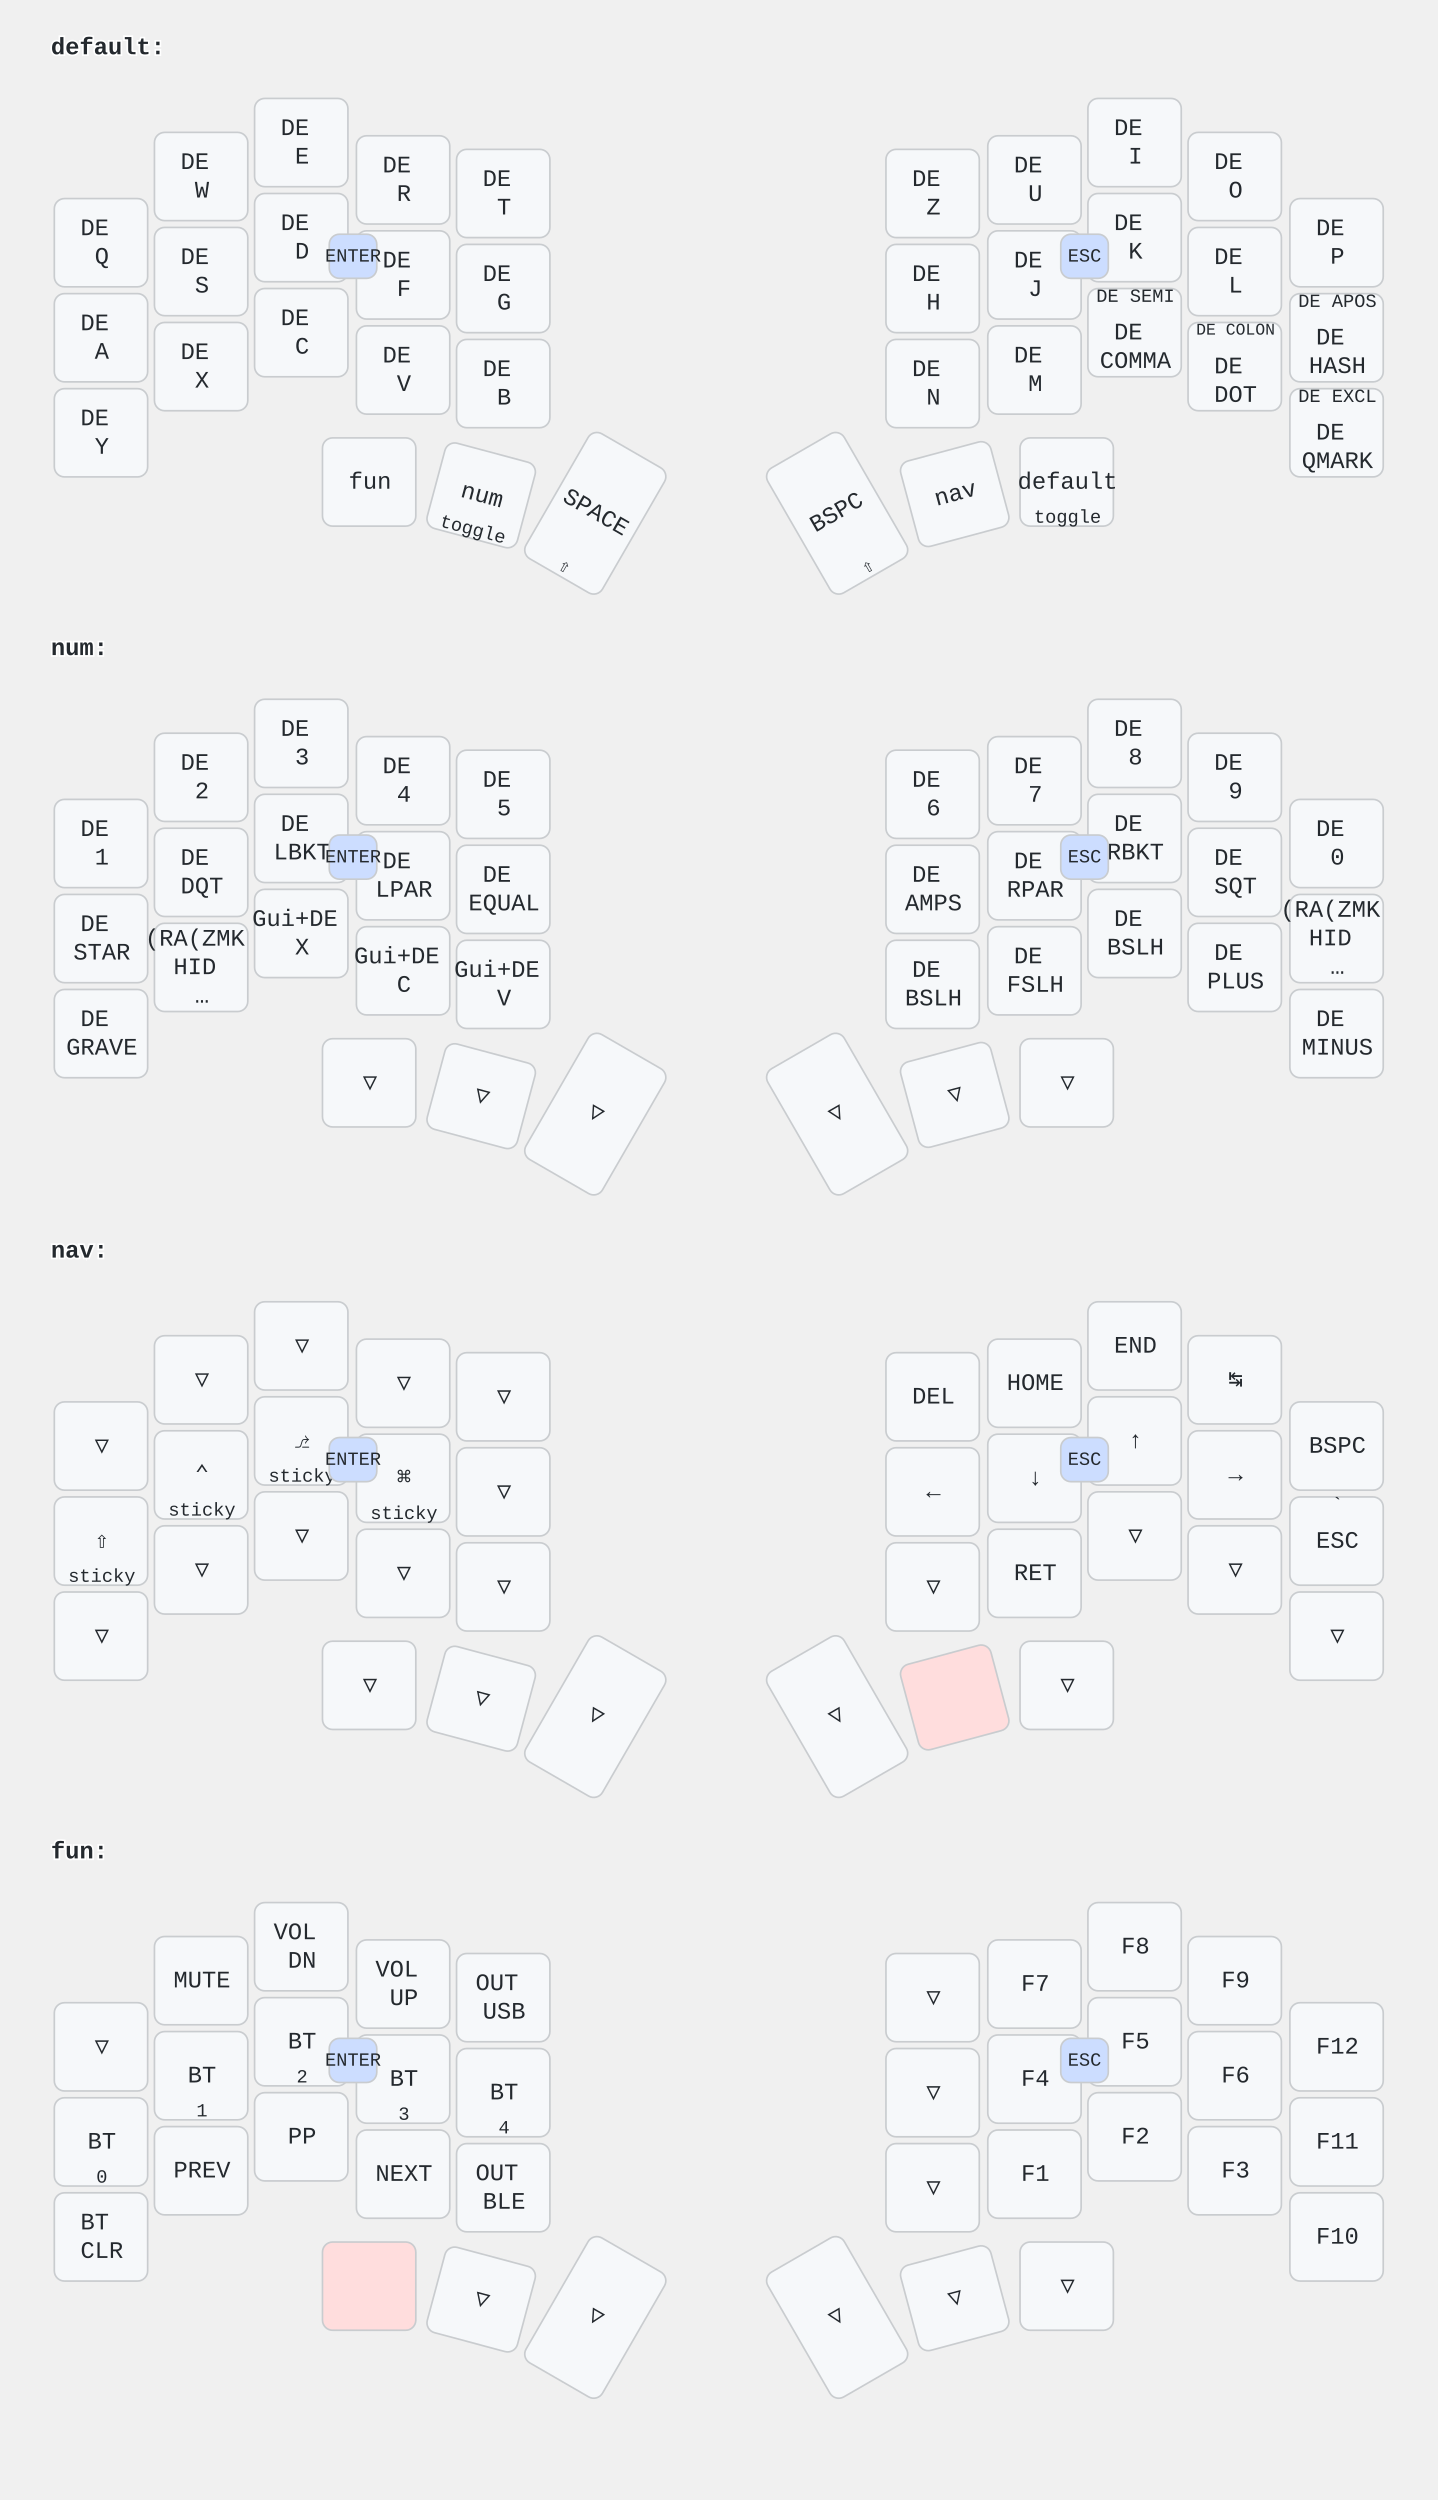
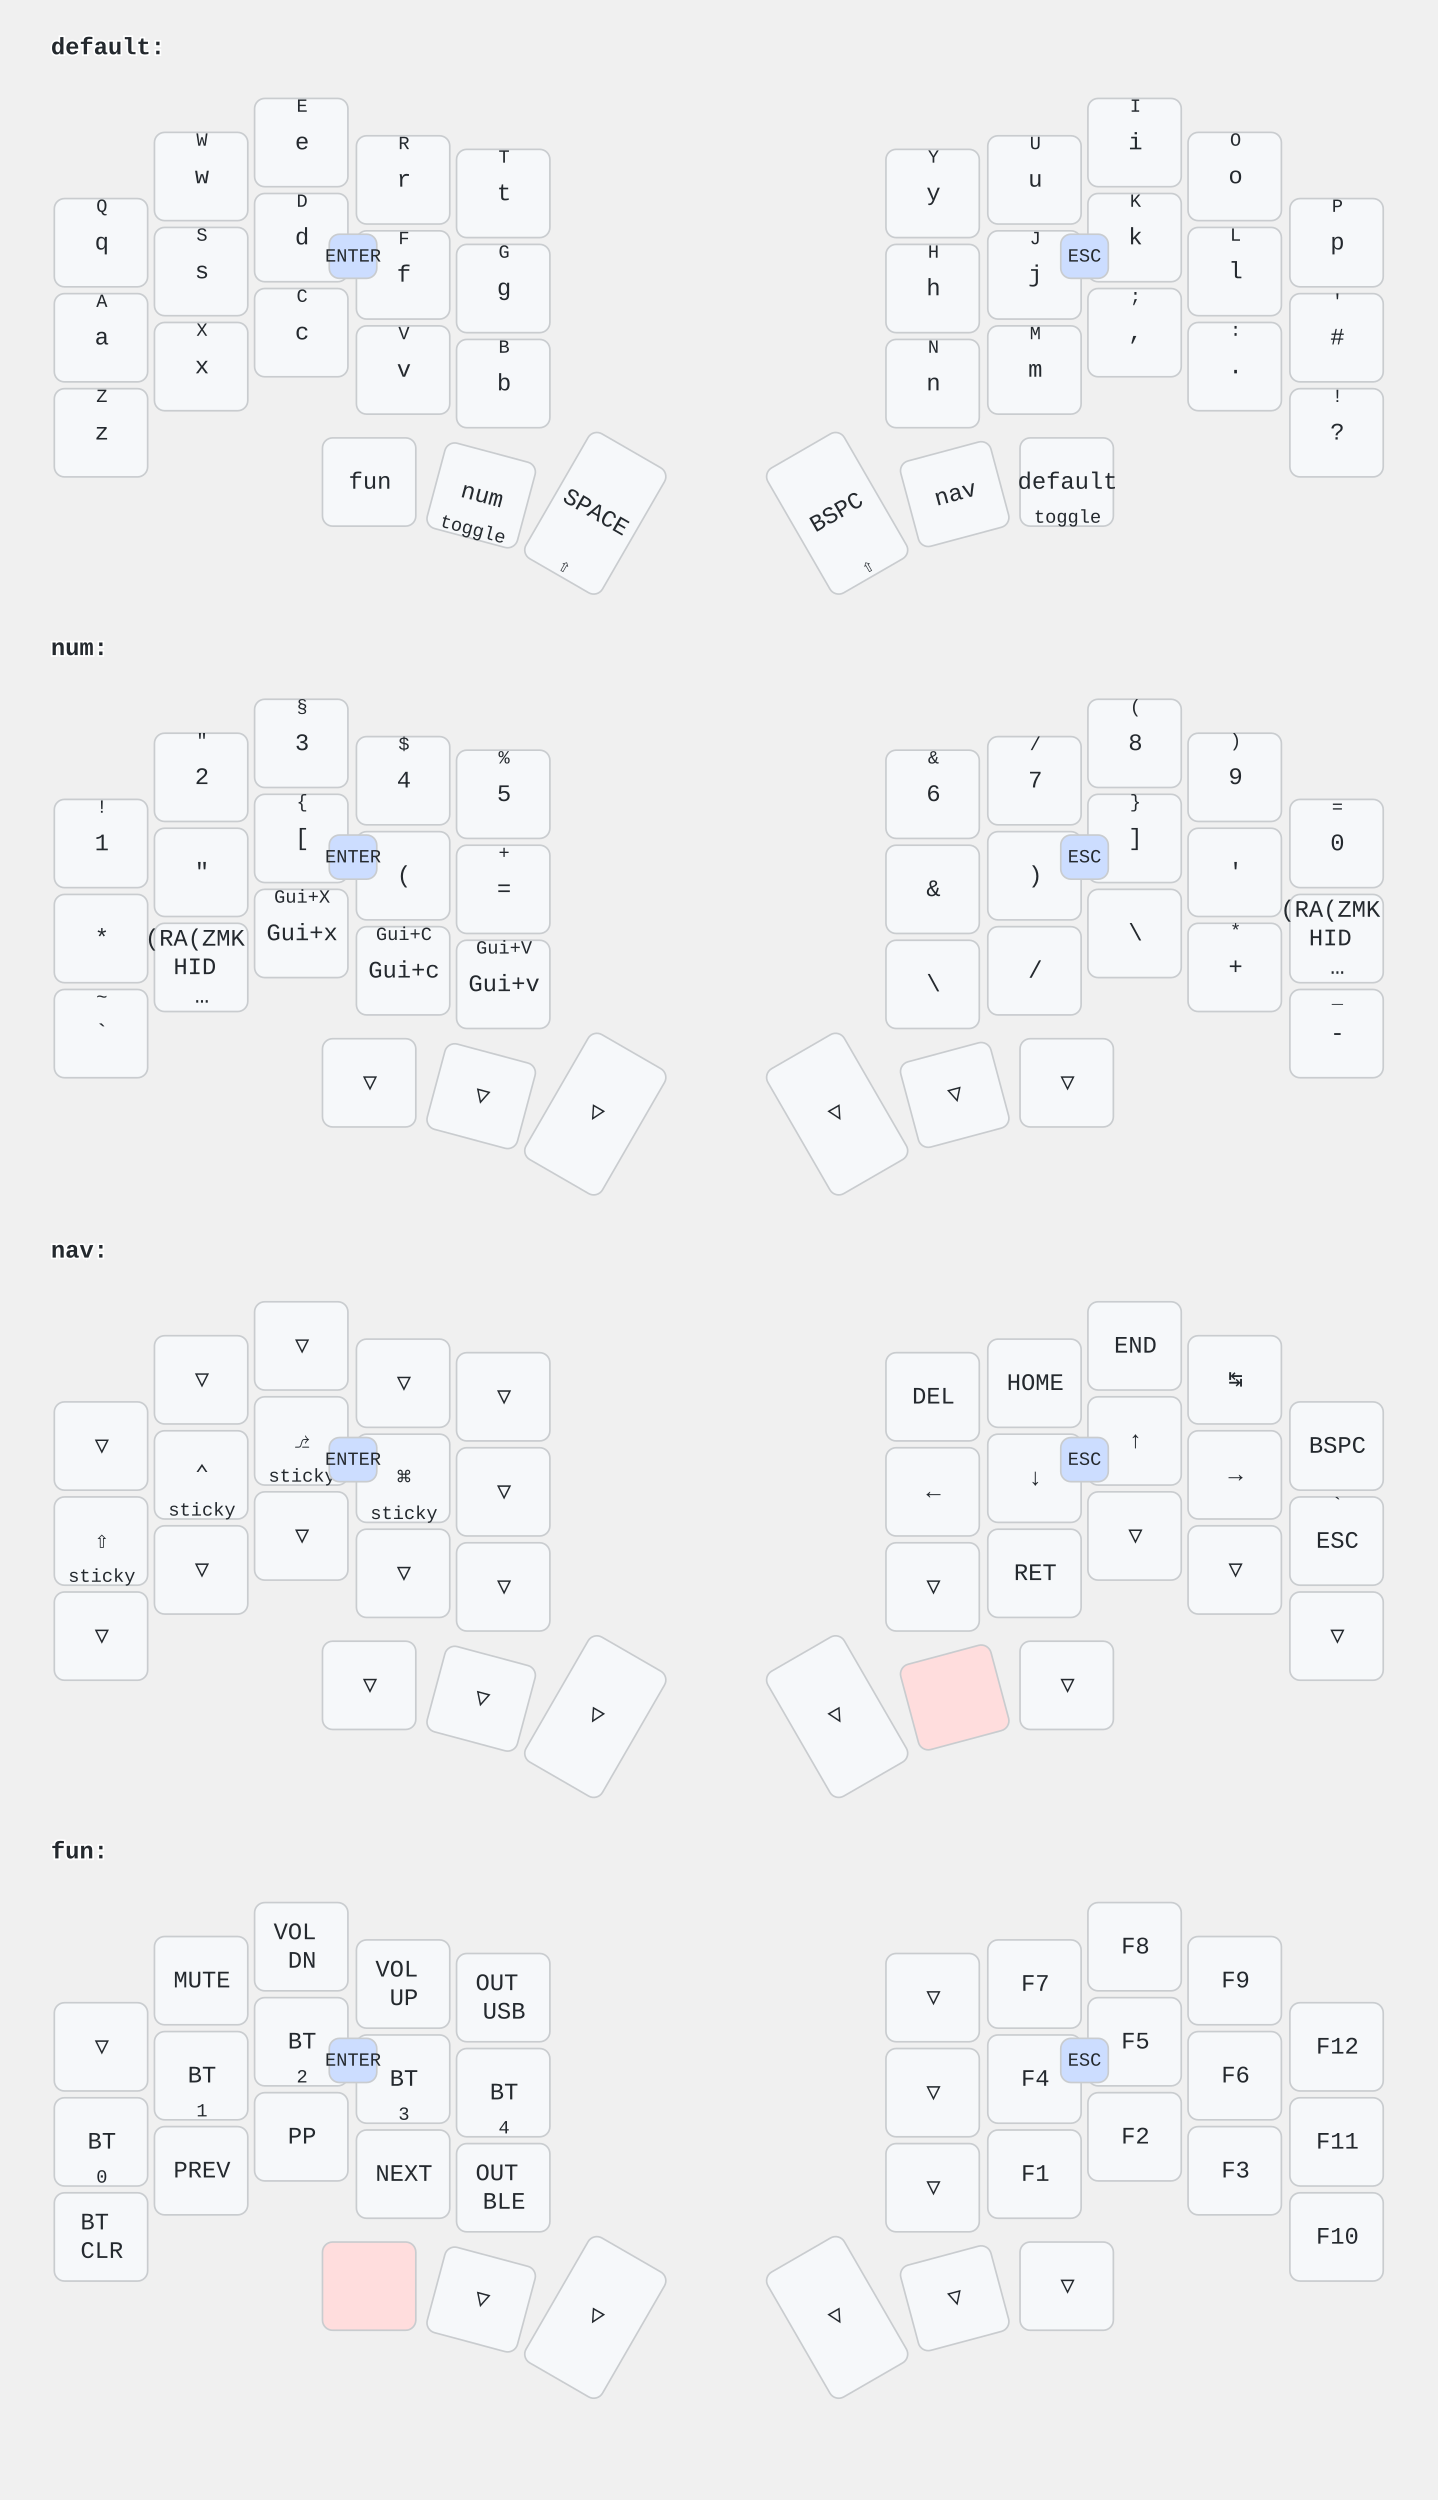
<svg xmlns="http://www.w3.org/2000/svg" width="847" height="1473" viewBox="0 0 847 1473" class="keymap">
  <style>/* font and background color specifications */
svg {
    font-family: SFMono-Regular,Consolas,Liberation Mono,Menlo,monospace;
    font-size: 14px;
    font-kerning: normal;
    text-rendering: optimizeLegibility;
    fill: #24292e;
}

/* default key styling */
rect {
    fill: #f6f8fa;
    stroke: #c9cccf;
    stroke-width: 1;
}

/* color accent for combo boxes */
rect.combo {
    fill: #cdf;
}

/* color accent for held keys */
rect.held, rect.combo.held {
    fill: #fdd;
}

/* color accent for ghost (optional) keys */
rect.ghost, rect.combo.ghost {
    fill: #ddd;
}

text {
    text-anchor: middle;
    dominant-baseline: middle;
}

/* styling for layer labels */
text.label {
    font-weight: bold;
    text-anchor: start;
    stroke: white;
    stroke-width: 2;
    paint-order: stroke;
}

/* styling for combo tap, and key hold/shifted label text */
text.combo, text.hold, text.shifted {
    font-size: 11px;
}

text.hold {
    text-anchor: middle;
    dominant-baseline: auto;
}

text.shifted {
    text-anchor: middle;
    dominant-baseline: hanging;
}

/* styling for hold/shifted label text in combo box */
text.combo.hold, text.combo.shifted {
    font-size: 8px;
}

/* styling for combo dendrons */
path {
    stroke-width: 1;
    stroke: gray;
    fill: none;
}
</style>
  <g transform="translate(30, 0)" class="layer-default">
    <text x="0" y="28" class="label" id="default">default:</text>
    <g transform="translate(0, 56)">
      <g transform="translate(30, 87)" class="key keypos-0">
        <rect rx="6" ry="6" x="-28" y="-26" width="55" height="52" class="key" />
-         <text x="0" y="0" class="key tap">
-           <tspan x="0" dy="-0.6em">DE</tspan>
-           <tspan x="0" dy="1.2em">Q</tspan>
-         </text>
+         <text x="0" y="0" class="key tap">q</text>
+         <text x="0" y="-24" class="key shifted">Q</text>
      </g>
      <g transform="translate(89, 48)" class="key keypos-1">
        <rect rx="6" ry="6" x="-28" y="-26" width="55" height="52" class="key" />
-         <text x="0" y="0" class="key tap">
-           <tspan x="0" dy="-0.6em">DE</tspan>
-           <tspan x="0" dy="1.2em">W</tspan>
-         </text>
+         <text x="0" y="0" class="key tap">w</text>
+         <text x="0" y="-24" class="key shifted">W</text>
      </g>
      <g transform="translate(148, 28)" class="key keypos-2">
        <rect rx="6" ry="6" x="-28" y="-26" width="55" height="52" class="key" />
-         <text x="0" y="0" class="key tap">
-           <tspan x="0" dy="-0.6em">DE</tspan>
-           <tspan x="0" dy="1.2em">E</tspan>
-         </text>
+         <text x="0" y="0" class="key tap">e</text>
+         <text x="0" y="-24" class="key shifted">E</text>
      </g>
      <g transform="translate(208, 50)" class="key keypos-3">
        <rect rx="6" ry="6" x="-28" y="-26" width="55" height="52" class="key" />
-         <text x="0" y="0" class="key tap">
-           <tspan x="0" dy="-0.6em">DE</tspan>
-           <tspan x="0" dy="1.2em">R</tspan>
-         </text>
+         <text x="0" y="0" class="key tap">r</text>
+         <text x="0" y="-24" class="key shifted">R</text>
      </g>
      <g transform="translate(267, 58)" class="key keypos-4">
        <rect rx="6" ry="6" x="-28" y="-26" width="55" height="52" class="key" />
-         <text x="0" y="0" class="key tap">
-           <tspan x="0" dy="-0.6em">DE</tspan>
-           <tspan x="0" dy="1.2em">T</tspan>
-         </text>
+         <text x="0" y="0" class="key tap">t</text>
+         <text x="0" y="-24" class="key shifted">T</text>
      </g>
      <g transform="translate(520, 58)" class="key keypos-5">
        <rect rx="6" ry="6" x="-28" y="-26" width="55" height="52" class="key" />
-         <text x="0" y="0" class="key tap">
-           <tspan x="0" dy="-0.6em">DE</tspan>
-           <tspan x="0" dy="1.2em">Z</tspan>
-         </text>
+         <text x="0" y="0" class="key tap">y</text>
+         <text x="0" y="-24" class="key shifted">Y</text>
      </g>
      <g transform="translate(580, 50)" class="key keypos-6">
        <rect rx="6" ry="6" x="-28" y="-26" width="55" height="52" class="key" />
-         <text x="0" y="0" class="key tap">
-           <tspan x="0" dy="-0.6em">DE</tspan>
-           <tspan x="0" dy="1.2em">U</tspan>
-         </text>
+         <text x="0" y="0" class="key tap">u</text>
+         <text x="0" y="-24" class="key shifted">U</text>
      </g>
      <g transform="translate(639, 28)" class="key keypos-7">
        <rect rx="6" ry="6" x="-28" y="-26" width="55" height="52" class="key" />
-         <text x="0" y="0" class="key tap">
-           <tspan x="0" dy="-0.6em">DE</tspan>
-           <tspan x="0" dy="1.2em">I</tspan>
-         </text>
+         <text x="0" y="0" class="key tap">i</text>
+         <text x="0" y="-24" class="key shifted">I</text>
      </g>
      <g transform="translate(698, 48)" class="key keypos-8">
        <rect rx="6" ry="6" x="-28" y="-26" width="55" height="52" class="key" />
-         <text x="0" y="0" class="key tap">
-           <tspan x="0" dy="-0.6em">DE</tspan>
-           <tspan x="0" dy="1.2em">O</tspan>
-         </text>
+         <text x="0" y="0" class="key tap">o</text>
+         <text x="0" y="-24" class="key shifted">O</text>
      </g>
      <g transform="translate(758, 87)" class="key keypos-9">
        <rect rx="6" ry="6" x="-28" y="-26" width="55" height="52" class="key" />
-         <text x="0" y="0" class="key tap">
-           <tspan x="0" dy="-0.6em">DE</tspan>
-           <tspan x="0" dy="1.2em">P</tspan>
-         </text>
+         <text x="0" y="0" class="key tap">p</text>
+         <text x="0" y="-24" class="key shifted">P</text>
      </g>
      <g transform="translate(30, 143)" class="key keypos-10">
        <rect rx="6" ry="6" x="-28" y="-26" width="55" height="52" class="key" />
-         <text x="0" y="0" class="key tap">
-           <tspan x="0" dy="-0.6em">DE</tspan>
-           <tspan x="0" dy="1.2em">A</tspan>
-         </text>
+         <text x="0" y="0" class="key tap">a</text>
+         <text x="0" y="-24" class="key shifted">A</text>
      </g>
      <g transform="translate(89, 104)" class="key keypos-11">
        <rect rx="6" ry="6" x="-28" y="-26" width="55" height="52" class="key" />
-         <text x="0" y="0" class="key tap">
-           <tspan x="0" dy="-0.6em">DE</tspan>
-           <tspan x="0" dy="1.2em">S</tspan>
-         </text>
+         <text x="0" y="0" class="key tap">s</text>
+         <text x="0" y="-24" class="key shifted">S</text>
      </g>
      <g transform="translate(148, 84)" class="key keypos-12">
        <rect rx="6" ry="6" x="-28" y="-26" width="55" height="52" class="key" />
-         <text x="0" y="0" class="key tap">
-           <tspan x="0" dy="-0.6em">DE</tspan>
-           <tspan x="0" dy="1.2em">D</tspan>
-         </text>
+         <text x="0" y="0" class="key tap">d</text>
+         <text x="0" y="-24" class="key shifted">D</text>
      </g>
      <g transform="translate(208, 106)" class="key keypos-13">
        <rect rx="6" ry="6" x="-28" y="-26" width="55" height="52" class="key" />
-         <text x="0" y="0" class="key tap">
-           <tspan x="0" dy="-0.6em">DE</tspan>
-           <tspan x="0" dy="1.2em">F</tspan>
-         </text>
+         <text x="0" y="0" class="key tap">f</text>
+         <text x="0" y="-24" class="key shifted">F</text>
      </g>
      <g transform="translate(267, 114)" class="key keypos-14">
        <rect rx="6" ry="6" x="-28" y="-26" width="55" height="52" class="key" />
-         <text x="0" y="0" class="key tap">
-           <tspan x="0" dy="-0.6em">DE</tspan>
-           <tspan x="0" dy="1.2em">G</tspan>
-         </text>
+         <text x="0" y="0" class="key tap">g</text>
+         <text x="0" y="-24" class="key shifted">G</text>
      </g>
      <g transform="translate(520, 114)" class="key keypos-15">
        <rect rx="6" ry="6" x="-28" y="-26" width="55" height="52" class="key" />
-         <text x="0" y="0" class="key tap">
-           <tspan x="0" dy="-0.6em">DE</tspan>
-           <tspan x="0" dy="1.2em">H</tspan>
-         </text>
+         <text x="0" y="0" class="key tap">h</text>
+         <text x="0" y="-24" class="key shifted">H</text>
      </g>
      <g transform="translate(580, 106)" class="key keypos-16">
        <rect rx="6" ry="6" x="-28" y="-26" width="55" height="52" class="key" />
-         <text x="0" y="0" class="key tap">
-           <tspan x="0" dy="-0.6em">DE</tspan>
-           <tspan x="0" dy="1.2em">J</tspan>
-         </text>
+         <text x="0" y="0" class="key tap">j</text>
+         <text x="0" y="-24" class="key shifted">J</text>
      </g>
      <g transform="translate(639, 84)" class="key keypos-17">
        <rect rx="6" ry="6" x="-28" y="-26" width="55" height="52" class="key" />
-         <text x="0" y="0" class="key tap">
-           <tspan x="0" dy="-0.6em">DE</tspan>
-           <tspan x="0" dy="1.2em">K</tspan>
-         </text>
+         <text x="0" y="0" class="key tap">k</text>
+         <text x="0" y="-24" class="key shifted">K</text>
      </g>
      <g transform="translate(698, 104)" class="key keypos-18">
        <rect rx="6" ry="6" x="-28" y="-26" width="55" height="52" class="key" />
-         <text x="0" y="0" class="key tap">
-           <tspan x="0" dy="-0.6em">DE</tspan>
-           <tspan x="0" dy="1.2em">L</tspan>
-         </text>
+         <text x="0" y="0" class="key tap">l</text>
+         <text x="0" y="-24" class="key shifted">L</text>
      </g>
      <g transform="translate(758, 143)" class="key keypos-19">
        <rect rx="6" ry="6" x="-28" y="-26" width="55" height="52" class="key" />
-         <text x="0" y="0" class="key tap">
-           <tspan x="0" dy="-0.0em">DE</tspan>
-           <tspan x="0" dy="1.2em">HASH</tspan>
-         </text>
-         <text x="0" y="-24" class="key shifted">DE APOS</text>
+         <text x="0" y="0" class="key tap">#</text>
+         <text x="0" y="-24" class="key shifted">'</text>
      </g>
      <g transform="translate(30, 199)" class="key keypos-20">
        <rect rx="6" ry="6" x="-28" y="-26" width="55" height="52" class="key" />
-         <text x="0" y="0" class="key tap">
-           <tspan x="0" dy="-0.6em">DE</tspan>
-           <tspan x="0" dy="1.2em">Y</tspan>
-         </text>
+         <text x="0" y="0" class="key tap">z</text>
+         <text x="0" y="-24" class="key shifted">Z</text>
      </g>
      <g transform="translate(89, 160)" class="key keypos-21">
        <rect rx="6" ry="6" x="-28" y="-26" width="55" height="52" class="key" />
-         <text x="0" y="0" class="key tap">
-           <tspan x="0" dy="-0.6em">DE</tspan>
-           <tspan x="0" dy="1.2em">X</tspan>
-         </text>
+         <text x="0" y="0" class="key tap">x</text>
+         <text x="0" y="-24" class="key shifted">X</text>
      </g>
      <g transform="translate(148, 140)" class="key keypos-22">
        <rect rx="6" ry="6" x="-28" y="-26" width="55" height="52" class="key" />
-         <text x="0" y="0" class="key tap">
-           <tspan x="0" dy="-0.6em">DE</tspan>
-           <tspan x="0" dy="1.2em">C</tspan>
-         </text>
+         <text x="0" y="0" class="key tap">c</text>
+         <text x="0" y="-24" class="key shifted">C</text>
      </g>
      <g transform="translate(208, 162)" class="key keypos-23">
        <rect rx="6" ry="6" x="-28" y="-26" width="55" height="52" class="key" />
-         <text x="0" y="0" class="key tap">
-           <tspan x="0" dy="-0.6em">DE</tspan>
-           <tspan x="0" dy="1.2em">V</tspan>
-         </text>
+         <text x="0" y="0" class="key tap">v</text>
+         <text x="0" y="-24" class="key shifted">V</text>
      </g>
      <g transform="translate(267, 170)" class="key keypos-24">
        <rect rx="6" ry="6" x="-28" y="-26" width="55" height="52" class="key" />
-         <text x="0" y="0" class="key tap">
-           <tspan x="0" dy="-0.6em">DE</tspan>
-           <tspan x="0" dy="1.2em">B</tspan>
-         </text>
+         <text x="0" y="0" class="key tap">b</text>
+         <text x="0" y="-24" class="key shifted">B</text>
      </g>
      <g transform="translate(520, 170)" class="key keypos-25">
        <rect rx="6" ry="6" x="-28" y="-26" width="55" height="52" class="key" />
-         <text x="0" y="0" class="key tap">
-           <tspan x="0" dy="-0.6em">DE</tspan>
-           <tspan x="0" dy="1.2em">N</tspan>
-         </text>
+         <text x="0" y="0" class="key tap">n</text>
+         <text x="0" y="-24" class="key shifted">N</text>
      </g>
      <g transform="translate(580, 162)" class="key keypos-26">
        <rect rx="6" ry="6" x="-28" y="-26" width="55" height="52" class="key" />
-         <text x="0" y="0" class="key tap">
-           <tspan x="0" dy="-0.6em">DE</tspan>
-           <tspan x="0" dy="1.2em">M</tspan>
-         </text>
+         <text x="0" y="0" class="key tap">m</text>
+         <text x="0" y="-24" class="key shifted">M</text>
      </g>
      <g transform="translate(639, 140)" class="key keypos-27">
        <rect rx="6" ry="6" x="-28" y="-26" width="55" height="52" class="key" />
-         <text x="0" y="0" class="key tap">
-           <tspan x="0" dy="-0.0em">DE</tspan>
-           <tspan x="0" dy="1.2em">COMMA</tspan>
-         </text>
-         <text x="0" y="-24" class="key shifted">DE SEMI</text>
+         <text x="0" y="0" class="key tap">,</text>
+         <text x="0" y="-24" class="key shifted">;</text>
      </g>
      <g transform="translate(698, 160)" class="key keypos-28">
        <rect rx="6" ry="6" x="-28" y="-26" width="55" height="52" class="key" />
-         <text x="0" y="0" class="key tap">
-           <tspan x="0" dy="-0.0em">DE</tspan>
-           <tspan x="0" dy="1.2em">DOT</tspan>
-         </text>
-         <text x="0" y="-24" class="key shifted">
-           <tspan style="font-size: 88%">DE COLON</tspan>
-         </text>
+         <text x="0" y="0" class="key tap">.</text>
+         <text x="0" y="-24" class="key shifted">:</text>
      </g>
      <g transform="translate(758, 199)" class="key keypos-29">
        <rect rx="6" ry="6" x="-28" y="-26" width="55" height="52" class="key" />
-         <text x="0" y="0" class="key tap">
-           <tspan x="0" dy="-0.0em">DE</tspan>
-           <tspan x="0" dy="1.2em">QMARK</tspan>
-         </text>
-         <text x="0" y="-24" class="key shifted">DE EXCL</text>
+         <text x="0" y="0" class="key tap">?</text>
+         <text x="0" y="-24" class="key shifted">!</text>
      </g>
      <g transform="translate(188, 228)" class="key keypos-30">
        <rect rx="6" ry="6" x="-28" y="-26" width="55" height="52" class="key" />
        <a href="#fun">
          <text x="0" y="0" class="key tap layer-activator">fun</text>
        </a>
      </g>
      <g transform="translate(254, 236) rotate(15.0)" class="key keypos-31">
        <rect rx="6" ry="6" x="-28" y="-26" width="55" height="52" class="key" />
        <a href="#num">
          <text x="0" y="0" class="key tap layer-activator">num</text>
        </a>
        <text x="0" y="24" class="key hold">toggle</text>
      </g>
      <g transform="translate(321, 246) rotate(30.0)" class="key keypos-32">
        <rect rx="6" ry="6" x="-26" y="-42" width="52" height="85" class="key" />
        <text x="0" y="0" class="key tap">SPACE</text>
        <text x="0" y="40" class="key hold">⇧</text>
      </g>
      <g transform="translate(463, 246) rotate(-30.0)" class="key keypos-33">
        <rect rx="6" ry="6" x="-26" y="-42" width="52" height="85" class="key" />
        <text x="0" y="0" class="key tap">BSPC</text>
        <text x="0" y="40" class="key hold">⇧</text>
      </g>
      <g transform="translate(533, 235) rotate(-15.0)" class="key keypos-34">
        <rect rx="6" ry="6" x="-28" y="-26" width="55" height="52" class="key" />
        <a href="#nav">
          <text x="0" y="0" class="key tap layer-activator">nav</text>
        </a>
      </g>
      <g transform="translate(599, 228)" class="key keypos-35">
        <rect rx="6" ry="6" x="-28" y="-26" width="55" height="52" class="key" />
        <a href="#default">
          <text x="0" y="0" class="key tap layer-activator">default</text>
        </a>
        <text x="0" y="24" class="key hold">toggle</text>
      </g>
      <g class="combo combopos-0">
        <rect rx="6" ry="6" x="595" y="82" width="28" height="26" class="combo" />
        <text x="609" y="95" class="combo tap">ESC</text>
      </g>
      <g class="combo combopos-1">
        <rect rx="6" ry="6" x="164" y="82" width="28" height="26" class="combo" />
        <text x="178" y="95" class="combo tap">ENTER</text>
      </g>
    </g>
  </g>
  <g transform="translate(30, 354)" class="layer-num">
    <text x="0" y="28" class="label" id="num">num:</text>
    <g transform="translate(0, 56)">
      <g transform="translate(30, 87)" class="key keypos-0">
        <rect rx="6" ry="6" x="-28" y="-26" width="55" height="52" class="key" />
-         <text x="0" y="0" class="key tap">
-           <tspan x="0" dy="-0.6em">DE</tspan>
-           <tspan x="0" dy="1.2em">1</tspan>
-         </text>
+         <text x="0" y="0" class="key tap">1</text>
+         <text x="0" y="-24" class="key shifted">!</text>
      </g>
      <g transform="translate(89, 48)" class="key keypos-1">
        <rect rx="6" ry="6" x="-28" y="-26" width="55" height="52" class="key" />
-         <text x="0" y="0" class="key tap">
-           <tspan x="0" dy="-0.6em">DE</tspan>
-           <tspan x="0" dy="1.2em">2</tspan>
-         </text>
+         <text x="0" y="0" class="key tap">2</text>
+         <text x="0" y="-24" class="key shifted">"</text>
      </g>
      <g transform="translate(148, 28)" class="key keypos-2">
        <rect rx="6" ry="6" x="-28" y="-26" width="55" height="52" class="key" />
-         <text x="0" y="0" class="key tap">
-           <tspan x="0" dy="-0.6em">DE</tspan>
-           <tspan x="0" dy="1.2em">3</tspan>
-         </text>
+         <text x="0" y="0" class="key tap">3</text>
+         <text x="0" y="-24" class="key shifted">§</text>
      </g>
      <g transform="translate(208, 50)" class="key keypos-3">
        <rect rx="6" ry="6" x="-28" y="-26" width="55" height="52" class="key" />
-         <text x="0" y="0" class="key tap">
-           <tspan x="0" dy="-0.6em">DE</tspan>
-           <tspan x="0" dy="1.2em">4</tspan>
-         </text>
+         <text x="0" y="0" class="key tap">4</text>
+         <text x="0" y="-24" class="key shifted">$</text>
      </g>
      <g transform="translate(267, 58)" class="key keypos-4">
        <rect rx="6" ry="6" x="-28" y="-26" width="55" height="52" class="key" />
-         <text x="0" y="0" class="key tap">
-           <tspan x="0" dy="-0.6em">DE</tspan>
-           <tspan x="0" dy="1.2em">5</tspan>
-         </text>
+         <text x="0" y="0" class="key tap">5</text>
+         <text x="0" y="-24" class="key shifted">%</text>
      </g>
      <g transform="translate(520, 58)" class="key keypos-5">
        <rect rx="6" ry="6" x="-28" y="-26" width="55" height="52" class="key" />
-         <text x="0" y="0" class="key tap">
-           <tspan x="0" dy="-0.6em">DE</tspan>
-           <tspan x="0" dy="1.2em">6</tspan>
-         </text>
+         <text x="0" y="0" class="key tap">6</text>
+         <text x="0" y="-24" class="key shifted">&amp;</text>
      </g>
      <g transform="translate(580, 50)" class="key keypos-6">
        <rect rx="6" ry="6" x="-28" y="-26" width="55" height="52" class="key" />
-         <text x="0" y="0" class="key tap">
-           <tspan x="0" dy="-0.6em">DE</tspan>
-           <tspan x="0" dy="1.2em">7</tspan>
-         </text>
+         <text x="0" y="0" class="key tap">7</text>
+         <text x="0" y="-24" class="key shifted">/</text>
      </g>
      <g transform="translate(639, 28)" class="key keypos-7">
        <rect rx="6" ry="6" x="-28" y="-26" width="55" height="52" class="key" />
-         <text x="0" y="0" class="key tap">
-           <tspan x="0" dy="-0.6em">DE</tspan>
-           <tspan x="0" dy="1.2em">8</tspan>
-         </text>
+         <text x="0" y="0" class="key tap">8</text>
+         <text x="0" y="-24" class="key shifted">(</text>
      </g>
      <g transform="translate(698, 48)" class="key keypos-8">
        <rect rx="6" ry="6" x="-28" y="-26" width="55" height="52" class="key" />
-         <text x="0" y="0" class="key tap">
-           <tspan x="0" dy="-0.6em">DE</tspan>
-           <tspan x="0" dy="1.2em">9</tspan>
-         </text>
+         <text x="0" y="0" class="key tap">9</text>
+         <text x="0" y="-24" class="key shifted">)</text>
      </g>
      <g transform="translate(758, 87)" class="key keypos-9">
        <rect rx="6" ry="6" x="-28" y="-26" width="55" height="52" class="key" />
-         <text x="0" y="0" class="key tap">
-           <tspan x="0" dy="-0.6em">DE</tspan>
-           <tspan x="0" dy="1.2em">0</tspan>
-         </text>
+         <text x="0" y="0" class="key tap">0</text>
+         <text x="0" y="-24" class="key shifted">=</text>
      </g>
      <g transform="translate(30, 143)" class="key keypos-10">
        <rect rx="6" ry="6" x="-28" y="-26" width="55" height="52" class="key" />
-         <text x="0" y="0" class="key tap">
-           <tspan x="0" dy="-0.6em">DE</tspan>
-           <tspan x="0" dy="1.2em">STAR</tspan>
-         </text>
+         <text x="0" y="0" class="key tap">*</text>
      </g>
      <g transform="translate(89, 104)" class="key keypos-11">
        <rect rx="6" ry="6" x="-28" y="-26" width="55" height="52" class="key" />
-         <text x="0" y="0" class="key tap">
-           <tspan x="0" dy="-0.6em">DE</tspan>
-           <tspan x="0" dy="1.2em">DQT</tspan>
-         </text>
+         <text x="0" y="0" class="key tap">"</text>
      </g>
      <g transform="translate(148, 84)" class="key keypos-12">
        <rect rx="6" ry="6" x="-28" y="-26" width="55" height="52" class="key" />
-         <text x="0" y="0" class="key tap">
-           <tspan x="0" dy="-0.6em">DE</tspan>
-           <tspan x="0" dy="1.2em">LBKT</tspan>
-         </text>
+         <text x="0" y="0" class="key tap">[</text>
+         <text x="0" y="-24" class="key shifted">{</text>
      </g>
      <g transform="translate(208, 106)" class="key keypos-13">
        <rect rx="6" ry="6" x="-28" y="-26" width="55" height="52" class="key" />
-         <text x="0" y="0" class="key tap">
-           <tspan x="0" dy="-0.6em">DE</tspan>
-           <tspan x="0" dy="1.2em">LPAR</tspan>
-         </text>
+         <text x="0" y="0" class="key tap">(</text>
      </g>
      <g transform="translate(267, 114)" class="key keypos-14">
        <rect rx="6" ry="6" x="-28" y="-26" width="55" height="52" class="key" />
-         <text x="0" y="0" class="key tap">
-           <tspan x="0" dy="-0.6em">DE</tspan>
-           <tspan x="0" dy="1.2em">EQUAL</tspan>
-         </text>
+         <text x="0" y="0" class="key tap">=</text>
+         <text x="0" y="-24" class="key shifted">+</text>
      </g>
      <g transform="translate(520, 114)" class="key keypos-15">
        <rect rx="6" ry="6" x="-28" y="-26" width="55" height="52" class="key" />
-         <text x="0" y="0" class="key tap">
-           <tspan x="0" dy="-0.6em">DE</tspan>
-           <tspan x="0" dy="1.2em">AMPS</tspan>
-         </text>
+         <text x="0" y="0" class="key tap">&amp;</text>
      </g>
      <g transform="translate(580, 106)" class="key keypos-16">
        <rect rx="6" ry="6" x="-28" y="-26" width="55" height="52" class="key" />
-         <text x="0" y="0" class="key tap">
-           <tspan x="0" dy="-0.6em">DE</tspan>
-           <tspan x="0" dy="1.2em">RPAR</tspan>
-         </text>
+         <text x="0" y="0" class="key tap">)</text>
      </g>
      <g transform="translate(639, 84)" class="key keypos-17">
        <rect rx="6" ry="6" x="-28" y="-26" width="55" height="52" class="key" />
-         <text x="0" y="0" class="key tap">
-           <tspan x="0" dy="-0.6em">DE</tspan>
-           <tspan x="0" dy="1.2em">RBKT</tspan>
-         </text>
+         <text x="0" y="0" class="key tap">]</text>
+         <text x="0" y="-24" class="key shifted">}</text>
      </g>
      <g transform="translate(698, 104)" class="key keypos-18">
        <rect rx="6" ry="6" x="-28" y="-26" width="55" height="52" class="key" />
-         <text x="0" y="0" class="key tap">
-           <tspan x="0" dy="-0.6em">DE</tspan>
-           <tspan x="0" dy="1.2em">SQT</tspan>
-         </text>
+         <text x="0" y="0" class="key tap">'</text>
      </g>
      <g transform="translate(758, 143)" class="key keypos-19">
        <rect rx="6" ry="6" x="-28" y="-26" width="55" height="52" class="key" />
        <text x="0" y="0" class="key tap">
          <tspan x="0" dy="-1.2em">(RA(ZMK</tspan>
          <tspan x="0" dy="1.2em">HID</tspan>
          <tspan x="0" dy="1.2em">…</tspan>
        </text>
      </g>
      <g transform="translate(30, 199)" class="key keypos-20">
        <rect rx="6" ry="6" x="-28" y="-26" width="55" height="52" class="key" />
-         <text x="0" y="0" class="key tap">
-           <tspan x="0" dy="-0.6em">DE</tspan>
-           <tspan x="0" dy="1.2em">GRAVE</tspan>
-         </text>
+         <text x="0" y="0" class="key tap">`</text>
+         <text x="0" y="-24" class="key shifted">~</text>
      </g>
      <g transform="translate(89, 160)" class="key keypos-21">
        <rect rx="6" ry="6" x="-28" y="-26" width="55" height="52" class="key" />
        <text x="0" y="0" class="key tap">
          <tspan x="0" dy="-1.2em">(RA(ZMK</tspan>
          <tspan x="0" dy="1.2em">HID</tspan>
          <tspan x="0" dy="1.2em">…</tspan>
        </text>
      </g>
      <g transform="translate(148, 140)" class="key keypos-22">
        <rect rx="6" ry="6" x="-28" y="-26" width="55" height="52" class="key" />
-         <text x="0" y="0" class="key tap">
-           <tspan x="0" dy="-0.6em">Gui+DE</tspan>
-           <tspan x="0" dy="1.2em">X</tspan>
-         </text>
+         <text x="0" y="0" class="key tap">Gui+x</text>
+         <text x="0" y="-24" class="key shifted">Gui+X</text>
      </g>
      <g transform="translate(208, 162)" class="key keypos-23">
        <rect rx="6" ry="6" x="-28" y="-26" width="55" height="52" class="key" />
-         <text x="0" y="0" class="key tap">
-           <tspan x="0" dy="-0.6em">Gui+DE</tspan>
-           <tspan x="0" dy="1.2em">C</tspan>
-         </text>
+         <text x="0" y="0" class="key tap">Gui+c</text>
+         <text x="0" y="-24" class="key shifted">Gui+C</text>
      </g>
      <g transform="translate(267, 170)" class="key keypos-24">
        <rect rx="6" ry="6" x="-28" y="-26" width="55" height="52" class="key" />
-         <text x="0" y="0" class="key tap">
-           <tspan x="0" dy="-0.6em">Gui+DE</tspan>
-           <tspan x="0" dy="1.2em">V</tspan>
-         </text>
+         <text x="0" y="0" class="key tap">Gui+v</text>
+         <text x="0" y="-24" class="key shifted">Gui+V</text>
      </g>
      <g transform="translate(520, 170)" class="key keypos-25">
        <rect rx="6" ry="6" x="-28" y="-26" width="55" height="52" class="key" />
-         <text x="0" y="0" class="key tap">
-           <tspan x="0" dy="-0.6em">DE</tspan>
-           <tspan x="0" dy="1.2em">BSLH</tspan>
-         </text>
+         <text x="0" y="0" class="key tap">\</text>
      </g>
      <g transform="translate(580, 162)" class="key keypos-26">
        <rect rx="6" ry="6" x="-28" y="-26" width="55" height="52" class="key" />
-         <text x="0" y="0" class="key tap">
-           <tspan x="0" dy="-0.6em">DE</tspan>
-           <tspan x="0" dy="1.2em">FSLH</tspan>
-         </text>
+         <text x="0" y="0" class="key tap">/</text>
      </g>
      <g transform="translate(639, 140)" class="key keypos-27">
        <rect rx="6" ry="6" x="-28" y="-26" width="55" height="52" class="key" />
-         <text x="0" y="0" class="key tap">
-           <tspan x="0" dy="-0.6em">DE</tspan>
-           <tspan x="0" dy="1.2em">BSLH</tspan>
-         </text>
+         <text x="0" y="0" class="key tap">\</text>
      </g>
      <g transform="translate(698, 160)" class="key keypos-28">
        <rect rx="6" ry="6" x="-28" y="-26" width="55" height="52" class="key" />
-         <text x="0" y="0" class="key tap">
-           <tspan x="0" dy="-0.6em">DE</tspan>
-           <tspan x="0" dy="1.2em">PLUS</tspan>
-         </text>
+         <text x="0" y="0" class="key tap">+</text>
+         <text x="0" y="-24" class="key shifted">*</text>
      </g>
      <g transform="translate(758, 199)" class="key keypos-29">
        <rect rx="6" ry="6" x="-28" y="-26" width="55" height="52" class="key" />
-         <text x="0" y="0" class="key tap">
-           <tspan x="0" dy="-0.6em">DE</tspan>
-           <tspan x="0" dy="1.2em">MINUS</tspan>
-         </text>
+         <text x="0" y="0" class="key tap">-</text>
+         <text x="0" y="-24" class="key shifted">_</text>
      </g>
      <g transform="translate(188, 228)" class="key trans keypos-30">
        <rect rx="6" ry="6" x="-28" y="-26" width="55" height="52" class="key trans" />
        <text x="0" y="0" class="key trans tap">▽</text>
      </g>
      <g transform="translate(254, 236) rotate(15.0)" class="key trans keypos-31">
        <rect rx="6" ry="6" x="-28" y="-26" width="55" height="52" class="key trans" />
        <text x="0" y="0" class="key trans tap">▽</text>
      </g>
      <g transform="translate(321, 246) rotate(30.0)" class="key trans keypos-32">
        <rect rx="6" ry="6" x="-26" y="-42" width="52" height="85" class="key trans" />
        <text x="0" y="0" class="key trans tap">▽</text>
      </g>
      <g transform="translate(463, 246) rotate(-30.0)" class="key trans keypos-33">
        <rect rx="6" ry="6" x="-26" y="-42" width="52" height="85" class="key trans" />
        <text x="0" y="0" class="key trans tap">▽</text>
      </g>
      <g transform="translate(533, 235) rotate(-15.0)" class="key trans keypos-34">
        <rect rx="6" ry="6" x="-28" y="-26" width="55" height="52" class="key trans" />
        <text x="0" y="0" class="key trans tap">▽</text>
      </g>
      <g transform="translate(599, 228)" class="key trans keypos-35">
        <rect rx="6" ry="6" x="-28" y="-26" width="55" height="52" class="key trans" />
        <text x="0" y="0" class="key trans tap">▽</text>
      </g>
      <g class="combo combopos-0">
        <rect rx="6" ry="6" x="595" y="82" width="28" height="26" class="combo" />
        <text x="609" y="95" class="combo tap">ESC</text>
      </g>
      <g class="combo combopos-1">
        <rect rx="6" ry="6" x="164" y="82" width="28" height="26" class="combo" />
        <text x="178" y="95" class="combo tap">ENTER</text>
      </g>
    </g>
  </g>
  <g transform="translate(30, 709)" class="layer-nav">
    <text x="0" y="28" class="label" id="nav">nav:</text>
    <g transform="translate(0, 56)">
      <g transform="translate(30, 87)" class="key trans keypos-0">
        <rect rx="6" ry="6" x="-28" y="-26" width="55" height="52" class="key trans" />
        <text x="0" y="0" class="key trans tap">▽</text>
      </g>
      <g transform="translate(89, 48)" class="key trans keypos-1">
        <rect rx="6" ry="6" x="-28" y="-26" width="55" height="52" class="key trans" />
        <text x="0" y="0" class="key trans tap">▽</text>
      </g>
      <g transform="translate(148, 28)" class="key trans keypos-2">
        <rect rx="6" ry="6" x="-28" y="-26" width="55" height="52" class="key trans" />
        <text x="0" y="0" class="key trans tap">▽</text>
      </g>
      <g transform="translate(208, 50)" class="key trans keypos-3">
        <rect rx="6" ry="6" x="-28" y="-26" width="55" height="52" class="key trans" />
        <text x="0" y="0" class="key trans tap">▽</text>
      </g>
      <g transform="translate(267, 58)" class="key trans keypos-4">
        <rect rx="6" ry="6" x="-28" y="-26" width="55" height="52" class="key trans" />
        <text x="0" y="0" class="key trans tap">▽</text>
      </g>
      <g transform="translate(520, 58)" class="key keypos-5">
        <rect rx="6" ry="6" x="-28" y="-26" width="55" height="52" class="key" />
        <text x="0" y="0" class="key tap">DEL</text>
      </g>
      <g transform="translate(580, 50)" class="key keypos-6">
        <rect rx="6" ry="6" x="-28" y="-26" width="55" height="52" class="key" />
        <text x="0" y="0" class="key tap">HOME</text>
      </g>
      <g transform="translate(639, 28)" class="key keypos-7">
        <rect rx="6" ry="6" x="-28" y="-26" width="55" height="52" class="key" />
        <text x="0" y="0" class="key tap">END</text>
      </g>
      <g transform="translate(698, 48)" class="key keypos-8">
        <rect rx="6" ry="6" x="-28" y="-26" width="55" height="52" class="key" />
        <text x="0" y="0" class="key tap">↹</text>
      </g>
      <g transform="translate(758, 87)" class="key keypos-9">
        <rect rx="6" ry="6" x="-28" y="-26" width="55" height="52" class="key" />
        <text x="0" y="0" class="key tap">BSPC</text>
      </g>
      <g transform="translate(30, 143)" class="key keypos-10">
        <rect rx="6" ry="6" x="-28" y="-26" width="55" height="52" class="key" />
        <text x="0" y="0" class="key tap">⇧</text>
        <text x="0" y="24" class="key hold">sticky</text>
      </g>
      <g transform="translate(89, 104)" class="key keypos-11">
        <rect rx="6" ry="6" x="-28" y="-26" width="55" height="52" class="key" />
        <text x="0" y="0" class="key tap">⌃</text>
        <text x="0" y="24" class="key hold">sticky</text>
      </g>
      <g transform="translate(148, 84)" class="key keypos-12">
        <rect rx="6" ry="6" x="-28" y="-26" width="55" height="52" class="key" />
        <text x="0" y="0" class="key tap">⎇</text>
        <text x="0" y="24" class="key hold">sticky</text>
      </g>
      <g transform="translate(208, 106)" class="key keypos-13">
        <rect rx="6" ry="6" x="-28" y="-26" width="55" height="52" class="key" />
        <text x="0" y="0" class="key tap">⌘</text>
        <text x="0" y="24" class="key hold">sticky</text>
      </g>
      <g transform="translate(267, 114)" class="key trans keypos-14">
        <rect rx="6" ry="6" x="-28" y="-26" width="55" height="52" class="key trans" />
        <text x="0" y="0" class="key trans tap">▽</text>
      </g>
      <g transform="translate(520, 114)" class="key keypos-15">
        <rect rx="6" ry="6" x="-28" y="-26" width="55" height="52" class="key" />
        <text x="0" y="0" class="key tap">←</text>
      </g>
      <g transform="translate(580, 106)" class="key keypos-16">
        <rect rx="6" ry="6" x="-28" y="-26" width="55" height="52" class="key" />
        <text x="0" y="0" class="key tap">↓</text>
      </g>
      <g transform="translate(639, 84)" class="key keypos-17">
        <rect rx="6" ry="6" x="-28" y="-26" width="55" height="52" class="key" />
        <text x="0" y="0" class="key tap">↑</text>
      </g>
      <g transform="translate(698, 104)" class="key keypos-18">
        <rect rx="6" ry="6" x="-28" y="-26" width="55" height="52" class="key" />
        <text x="0" y="0" class="key tap">→</text>
      </g>
      <g transform="translate(758, 143)" class="key keypos-19">
        <rect rx="6" ry="6" x="-28" y="-26" width="55" height="52" class="key" />
        <text x="0" y="0" class="key tap">ESC</text>
        <text x="0" y="-24" class="key shifted">`</text>
      </g>
      <g transform="translate(30, 199)" class="key trans keypos-20">
        <rect rx="6" ry="6" x="-28" y="-26" width="55" height="52" class="key trans" />
        <text x="0" y="0" class="key trans tap">▽</text>
      </g>
      <g transform="translate(89, 160)" class="key trans keypos-21">
        <rect rx="6" ry="6" x="-28" y="-26" width="55" height="52" class="key trans" />
        <text x="0" y="0" class="key trans tap">▽</text>
      </g>
      <g transform="translate(148, 140)" class="key trans keypos-22">
        <rect rx="6" ry="6" x="-28" y="-26" width="55" height="52" class="key trans" />
        <text x="0" y="0" class="key trans tap">▽</text>
      </g>
      <g transform="translate(208, 162)" class="key trans keypos-23">
        <rect rx="6" ry="6" x="-28" y="-26" width="55" height="52" class="key trans" />
        <text x="0" y="0" class="key trans tap">▽</text>
      </g>
      <g transform="translate(267, 170)" class="key trans keypos-24">
        <rect rx="6" ry="6" x="-28" y="-26" width="55" height="52" class="key trans" />
        <text x="0" y="0" class="key trans tap">▽</text>
      </g>
      <g transform="translate(520, 170)" class="key trans keypos-25">
        <rect rx="6" ry="6" x="-28" y="-26" width="55" height="52" class="key trans" />
        <text x="0" y="0" class="key trans tap">▽</text>
      </g>
      <g transform="translate(580, 162)" class="key keypos-26">
        <rect rx="6" ry="6" x="-28" y="-26" width="55" height="52" class="key" />
        <text x="0" y="0" class="key tap">RET</text>
      </g>
      <g transform="translate(639, 140)" class="key trans keypos-27">
        <rect rx="6" ry="6" x="-28" y="-26" width="55" height="52" class="key trans" />
        <text x="0" y="0" class="key trans tap">▽</text>
      </g>
      <g transform="translate(698, 160)" class="key trans keypos-28">
        <rect rx="6" ry="6" x="-28" y="-26" width="55" height="52" class="key trans" />
        <text x="0" y="0" class="key trans tap">▽</text>
      </g>
      <g transform="translate(758, 199)" class="key trans keypos-29">
        <rect rx="6" ry="6" x="-28" y="-26" width="55" height="52" class="key trans" />
        <text x="0" y="0" class="key trans tap">▽</text>
      </g>
      <g transform="translate(188, 228)" class="key trans keypos-30">
        <rect rx="6" ry="6" x="-28" y="-26" width="55" height="52" class="key trans" />
        <text x="0" y="0" class="key trans tap">▽</text>
      </g>
      <g transform="translate(254, 236) rotate(15.0)" class="key trans keypos-31">
        <rect rx="6" ry="6" x="-28" y="-26" width="55" height="52" class="key trans" />
        <text x="0" y="0" class="key trans tap">▽</text>
      </g>
      <g transform="translate(321, 246) rotate(30.0)" class="key trans keypos-32">
        <rect rx="6" ry="6" x="-26" y="-42" width="52" height="85" class="key trans" />
        <text x="0" y="0" class="key trans tap">▽</text>
      </g>
      <g transform="translate(463, 246) rotate(-30.0)" class="key trans keypos-33">
        <rect rx="6" ry="6" x="-26" y="-42" width="52" height="85" class="key trans" />
        <text x="0" y="0" class="key trans tap">▽</text>
      </g>
      <g transform="translate(533, 235) rotate(-15.0)" class="key held keypos-34">
        <rect rx="6" ry="6" x="-28" y="-26" width="55" height="52" class="key held" />
      </g>
      <g transform="translate(599, 228)" class="key trans keypos-35">
        <rect rx="6" ry="6" x="-28" y="-26" width="55" height="52" class="key trans" />
        <text x="0" y="0" class="key trans tap">▽</text>
      </g>
      <g class="combo combopos-0">
        <rect rx="6" ry="6" x="595" y="82" width="28" height="26" class="combo" />
        <text x="609" y="95" class="combo tap">ESC</text>
      </g>
      <g class="combo combopos-1">
        <rect rx="6" ry="6" x="164" y="82" width="28" height="26" class="combo" />
        <text x="178" y="95" class="combo tap">ENTER</text>
      </g>
    </g>
  </g>
  <g transform="translate(30, 1063)" class="layer-fun">
    <text x="0" y="28" class="label" id="fun">fun:</text>
    <g transform="translate(0, 56)">
      <g transform="translate(30, 87)" class="key trans keypos-0">
        <rect rx="6" ry="6" x="-28" y="-26" width="55" height="52" class="key trans" />
        <text x="0" y="0" class="key trans tap">▽</text>
      </g>
      <g transform="translate(89, 48)" class="key keypos-1">
        <rect rx="6" ry="6" x="-28" y="-26" width="55" height="52" class="key" />
        <text x="0" y="0" class="key tap">MUTE</text>
      </g>
      <g transform="translate(148, 28)" class="key keypos-2">
        <rect rx="6" ry="6" x="-28" y="-26" width="55" height="52" class="key" />
        <text x="0" y="0" class="key tap">
          <tspan x="0" dy="-0.6em">VOL</tspan>
          <tspan x="0" dy="1.2em">DN</tspan>
        </text>
      </g>
      <g transform="translate(208, 50)" class="key keypos-3">
        <rect rx="6" ry="6" x="-28" y="-26" width="55" height="52" class="key" />
        <text x="0" y="0" class="key tap">
          <tspan x="0" dy="-0.6em">VOL</tspan>
          <tspan x="0" dy="1.2em">UP</tspan>
        </text>
      </g>
      <g transform="translate(267, 58)" class="key keypos-4">
        <rect rx="6" ry="6" x="-28" y="-26" width="55" height="52" class="key" />
        <text x="0" y="0" class="key tap">
          <tspan x="0" dy="-0.6em">OUT</tspan>
          <tspan x="0" dy="1.2em">USB</tspan>
        </text>
      </g>
      <g transform="translate(520, 58)" class="key trans keypos-5">
        <rect rx="6" ry="6" x="-28" y="-26" width="55" height="52" class="key trans" />
        <text x="0" y="0" class="key trans tap">▽</text>
      </g>
      <g transform="translate(580, 50)" class="key keypos-6">
        <rect rx="6" ry="6" x="-28" y="-26" width="55" height="52" class="key" />
        <text x="0" y="0" class="key tap">F7</text>
      </g>
      <g transform="translate(639, 28)" class="key keypos-7">
        <rect rx="6" ry="6" x="-28" y="-26" width="55" height="52" class="key" />
        <text x="0" y="0" class="key tap">F8</text>
      </g>
      <g transform="translate(698, 48)" class="key keypos-8">
        <rect rx="6" ry="6" x="-28" y="-26" width="55" height="52" class="key" />
        <text x="0" y="0" class="key tap">F9</text>
      </g>
      <g transform="translate(758, 87)" class="key keypos-9">
        <rect rx="6" ry="6" x="-28" y="-26" width="55" height="52" class="key" />
        <text x="0" y="0" class="key tap">F12</text>
      </g>
      <g transform="translate(30, 143)" class="key keypos-10">
        <rect rx="6" ry="6" x="-28" y="-26" width="55" height="52" class="key" />
        <text x="0" y="0" class="key tap">BT</text>
        <text x="0" y="24" class="key hold">0</text>
      </g>
      <g transform="translate(89, 104)" class="key keypos-11">
        <rect rx="6" ry="6" x="-28" y="-26" width="55" height="52" class="key" />
        <text x="0" y="0" class="key tap">BT</text>
        <text x="0" y="24" class="key hold">1</text>
      </g>
      <g transform="translate(148, 84)" class="key keypos-12">
        <rect rx="6" ry="6" x="-28" y="-26" width="55" height="52" class="key" />
        <text x="0" y="0" class="key tap">BT</text>
        <text x="0" y="24" class="key hold">2</text>
      </g>
      <g transform="translate(208, 106)" class="key keypos-13">
        <rect rx="6" ry="6" x="-28" y="-26" width="55" height="52" class="key" />
        <text x="0" y="0" class="key tap">BT</text>
        <text x="0" y="24" class="key hold">3</text>
      </g>
      <g transform="translate(267, 114)" class="key keypos-14">
        <rect rx="6" ry="6" x="-28" y="-26" width="55" height="52" class="key" />
        <text x="0" y="0" class="key tap">BT</text>
        <text x="0" y="24" class="key hold">4</text>
      </g>
      <g transform="translate(520, 114)" class="key trans keypos-15">
        <rect rx="6" ry="6" x="-28" y="-26" width="55" height="52" class="key trans" />
        <text x="0" y="0" class="key trans tap">▽</text>
      </g>
      <g transform="translate(580, 106)" class="key keypos-16">
        <rect rx="6" ry="6" x="-28" y="-26" width="55" height="52" class="key" />
        <text x="0" y="0" class="key tap">F4</text>
      </g>
      <g transform="translate(639, 84)" class="key keypos-17">
        <rect rx="6" ry="6" x="-28" y="-26" width="55" height="52" class="key" />
        <text x="0" y="0" class="key tap">F5</text>
      </g>
      <g transform="translate(698, 104)" class="key keypos-18">
        <rect rx="6" ry="6" x="-28" y="-26" width="55" height="52" class="key" />
        <text x="0" y="0" class="key tap">F6</text>
      </g>
      <g transform="translate(758, 143)" class="key keypos-19">
        <rect rx="6" ry="6" x="-28" y="-26" width="55" height="52" class="key" />
        <text x="0" y="0" class="key tap">F11</text>
      </g>
      <g transform="translate(30, 199)" class="key keypos-20">
        <rect rx="6" ry="6" x="-28" y="-26" width="55" height="52" class="key" />
        <text x="0" y="0" class="key tap">
          <tspan x="0" dy="-0.6em">BT</tspan>
          <tspan x="0" dy="1.2em">CLR</tspan>
        </text>
      </g>
      <g transform="translate(89, 160)" class="key keypos-21">
        <rect rx="6" ry="6" x="-28" y="-26" width="55" height="52" class="key" />
        <text x="0" y="0" class="key tap">PREV</text>
      </g>
      <g transform="translate(148, 140)" class="key keypos-22">
        <rect rx="6" ry="6" x="-28" y="-26" width="55" height="52" class="key" />
        <text x="0" y="0" class="key tap">PP</text>
      </g>
      <g transform="translate(208, 162)" class="key keypos-23">
        <rect rx="6" ry="6" x="-28" y="-26" width="55" height="52" class="key" />
        <text x="0" y="0" class="key tap">NEXT</text>
      </g>
      <g transform="translate(267, 170)" class="key keypos-24">
        <rect rx="6" ry="6" x="-28" y="-26" width="55" height="52" class="key" />
        <text x="0" y="0" class="key tap">
          <tspan x="0" dy="-0.6em">OUT</tspan>
          <tspan x="0" dy="1.2em">BLE</tspan>
        </text>
      </g>
      <g transform="translate(520, 170)" class="key trans keypos-25">
        <rect rx="6" ry="6" x="-28" y="-26" width="55" height="52" class="key trans" />
        <text x="0" y="0" class="key trans tap">▽</text>
      </g>
      <g transform="translate(580, 162)" class="key keypos-26">
        <rect rx="6" ry="6" x="-28" y="-26" width="55" height="52" class="key" />
        <text x="0" y="0" class="key tap">F1</text>
      </g>
      <g transform="translate(639, 140)" class="key keypos-27">
        <rect rx="6" ry="6" x="-28" y="-26" width="55" height="52" class="key" />
        <text x="0" y="0" class="key tap">F2</text>
      </g>
      <g transform="translate(698, 160)" class="key keypos-28">
        <rect rx="6" ry="6" x="-28" y="-26" width="55" height="52" class="key" />
        <text x="0" y="0" class="key tap">F3</text>
      </g>
      <g transform="translate(758, 199)" class="key keypos-29">
        <rect rx="6" ry="6" x="-28" y="-26" width="55" height="52" class="key" />
        <text x="0" y="0" class="key tap">F10</text>
      </g>
      <g transform="translate(188, 228)" class="key held keypos-30">
        <rect rx="6" ry="6" x="-28" y="-26" width="55" height="52" class="key held" />
      </g>
      <g transform="translate(254, 236) rotate(15.0)" class="key trans keypos-31">
        <rect rx="6" ry="6" x="-28" y="-26" width="55" height="52" class="key trans" />
        <text x="0" y="0" class="key trans tap">▽</text>
      </g>
      <g transform="translate(321, 246) rotate(30.0)" class="key trans keypos-32">
        <rect rx="6" ry="6" x="-26" y="-42" width="52" height="85" class="key trans" />
        <text x="0" y="0" class="key trans tap">▽</text>
      </g>
      <g transform="translate(463, 246) rotate(-30.0)" class="key trans keypos-33">
        <rect rx="6" ry="6" x="-26" y="-42" width="52" height="85" class="key trans" />
        <text x="0" y="0" class="key trans tap">▽</text>
      </g>
      <g transform="translate(533, 235) rotate(-15.0)" class="key trans keypos-34">
        <rect rx="6" ry="6" x="-28" y="-26" width="55" height="52" class="key trans" />
        <text x="0" y="0" class="key trans tap">▽</text>
      </g>
      <g transform="translate(599, 228)" class="key trans keypos-35">
        <rect rx="6" ry="6" x="-28" y="-26" width="55" height="52" class="key trans" />
        <text x="0" y="0" class="key trans tap">▽</text>
      </g>
      <g class="combo combopos-0">
        <rect rx="6" ry="6" x="595" y="82" width="28" height="26" class="combo" />
        <text x="609" y="95" class="combo tap">ESC</text>
      </g>
      <g class="combo combopos-1">
        <rect rx="6" ry="6" x="164" y="82" width="28" height="26" class="combo" />
        <text x="178" y="95" class="combo tap">ENTER</text>
      </g>
    </g>
  </g>
</svg>
